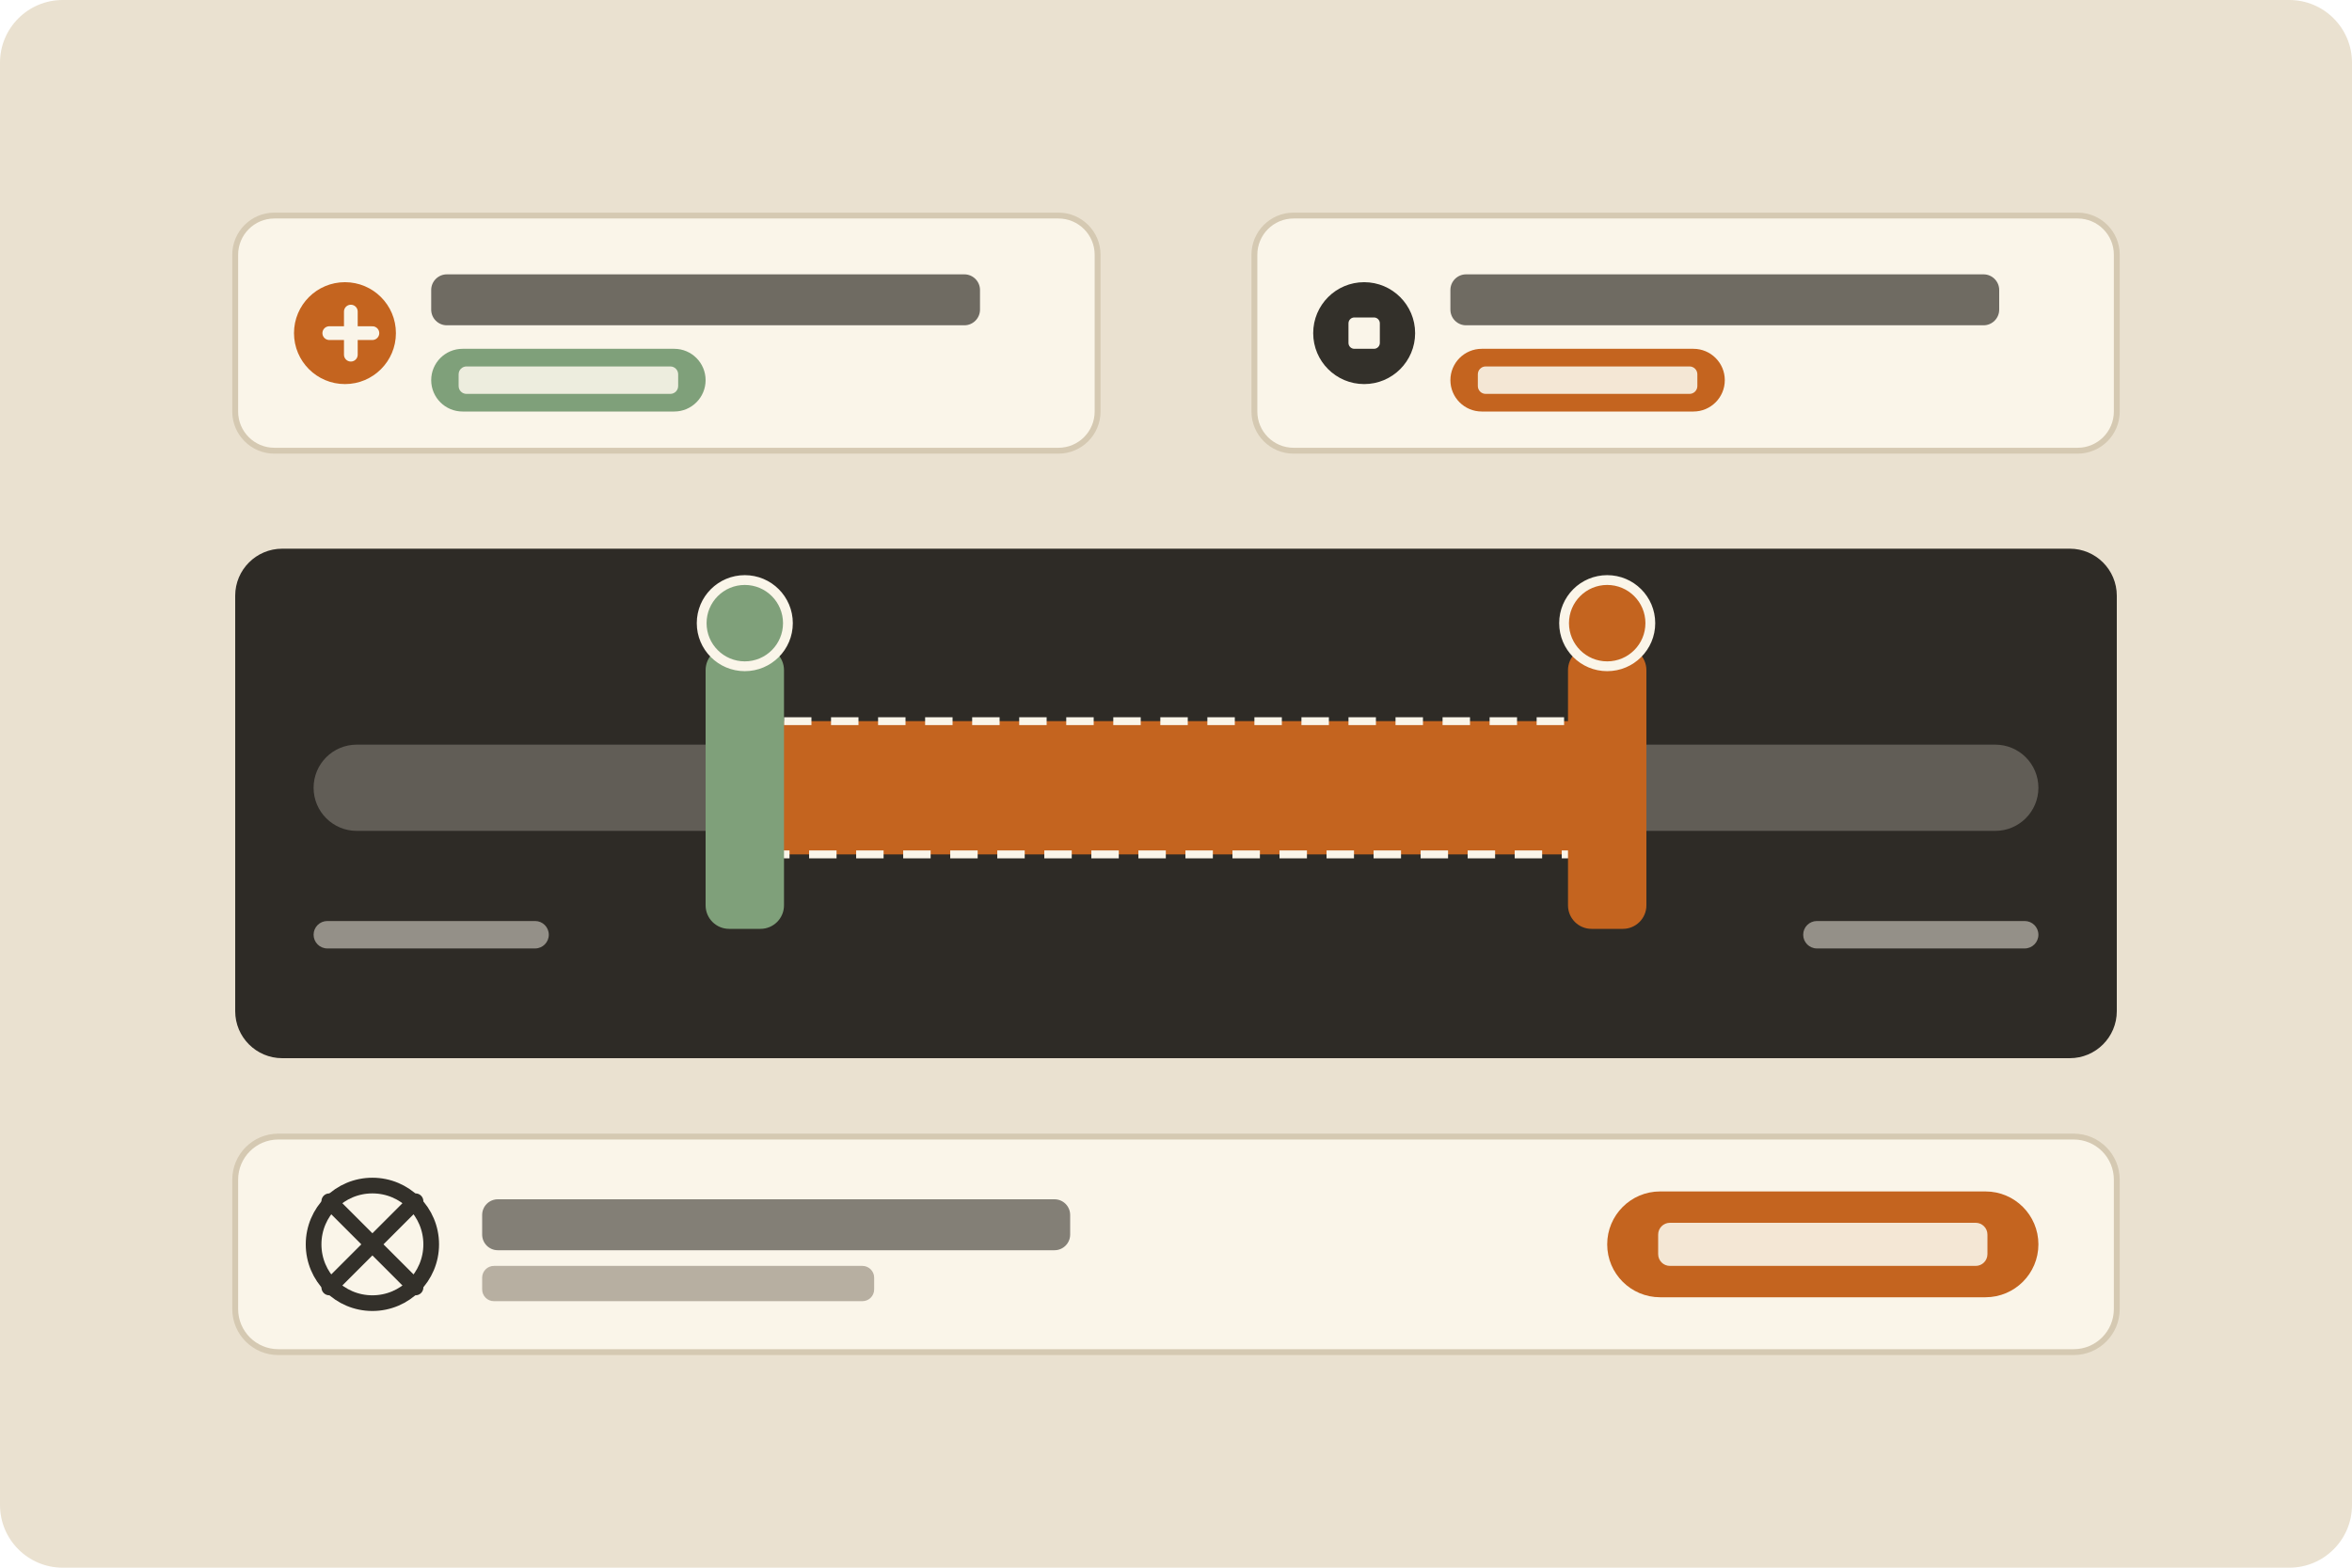
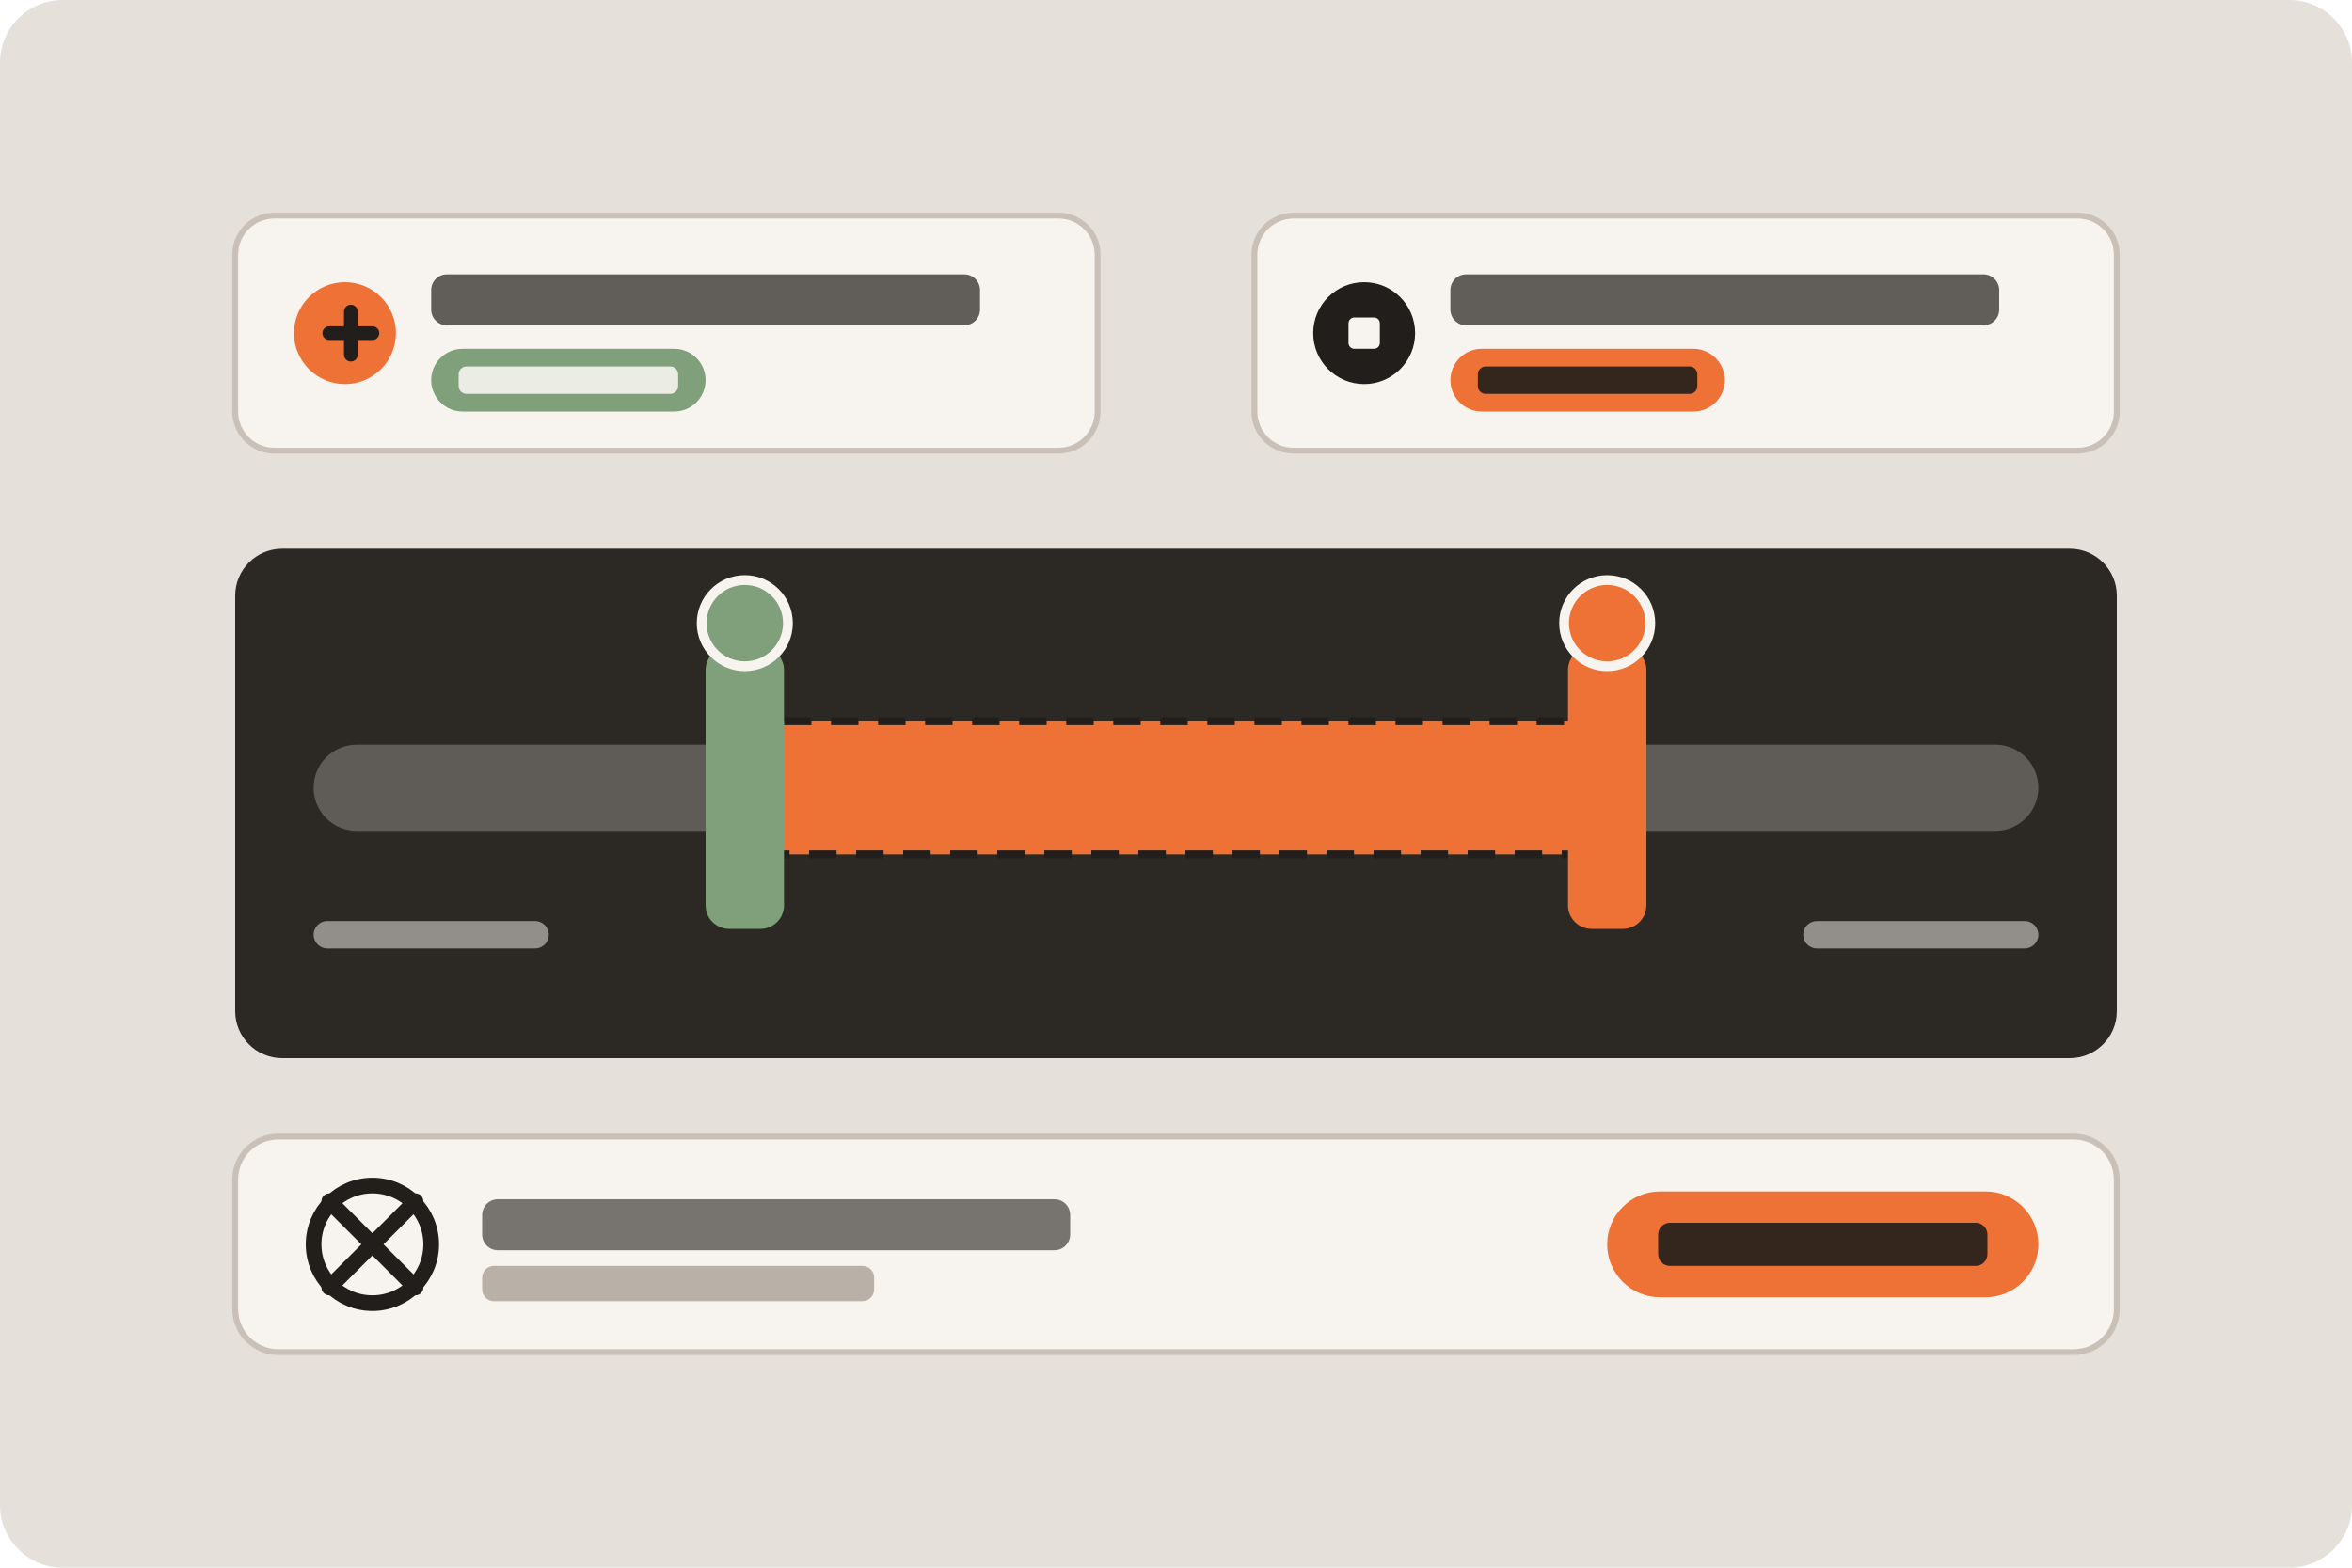
<svg xmlns="http://www.w3.org/2000/svg" width="1200" height="800" viewBox="0 0 1200 800" role="img">
-   <rect width="1200" height="800" rx="32" fill="#EAE1D0" />
-   <rect x="120" y="110" width="440" height="120" rx="20" fill="#FAF5E9" stroke="#D5C9B2" stroke-width="3" />
-   <circle cx="176" cy="170" r="26" fill="#C4641F" />
-   <path d="M168 170 L 190 170 M179 159 L 179 181" stroke="#FAF5E9" stroke-width="7" stroke-linecap="round" />
-   <rect x="220" y="140" width="280" height="26" rx="8" fill="#33302A" opacity="0.7" />
+   <rect width="1200" height="800" rx="32" fill="#E5E0D9" />
+   <rect x="120" y="110" width="440" height="120" rx="20" fill="#F7F4EF" stroke="#C9C1B7" stroke-width="3" />
+   <circle cx="176" cy="170" r="26" fill="#EE7135" />
+   <path d="M168 170 L 190 170 M179 159 L 179 181" stroke="#211E1B" stroke-width="7" stroke-linecap="round" />
+   <rect x="220" y="140" width="280" height="26" rx="8" fill="#211E1B" opacity="0.7" />
  <rect x="220" y="178" width="140" height="32" rx="16" fill="#7FA07A" />
-   <rect x="234" y="187" width="112" height="14" rx="4" fill="#FAF5E9" opacity="0.9" />
-   <rect x="640" y="110" width="440" height="120" rx="20" fill="#FAF5E9" stroke="#D5C9B2" stroke-width="3" />
-   <circle cx="696" cy="170" r="26" fill="#33302A" />
-   <rect x="688" y="162" width="16" height="16" rx="3" fill="#FAF5E9" />
-   <rect x="740" y="140" width="280" height="26" rx="8" fill="#33302A" opacity="0.7" />
-   <rect x="740" y="178" width="140" height="32" rx="16" fill="#C4641F" />
-   <rect x="754" y="187" width="112" height="14" rx="4" fill="#FAF5E9" opacity="0.9" />
-   <rect x="120" y="280" width="960" height="260" rx="24" fill="#2E2B26" />
-   <rect x="160" y="380" width="880" height="44" rx="22" fill="#FAF5E9" opacity="0.25" />
-   <rect x="380" y="368" width="440" height="68" rx="20" fill="#C4641F" />
-   <rect x="380" y="368" width="440" height="68" rx="20" fill="none" stroke="#FAF5E9" stroke-width="4" stroke-dasharray="14 10" />
+   <rect x="234" y="187" width="112" height="14" rx="4" fill="#F7F4EF" opacity="0.9" />
+   <rect x="640" y="110" width="440" height="120" rx="20" fill="#F7F4EF" stroke="#C9C1B7" stroke-width="3" />
+   <circle cx="696" cy="170" r="26" fill="#211E1B" />
+   <rect x="688" y="162" width="16" height="16" rx="3" fill="#F7F4EF" />
+   <rect x="740" y="140" width="280" height="26" rx="8" fill="#211E1B" opacity="0.7" />
+   <rect x="740" y="178" width="140" height="32" rx="16" fill="#EE7135" />
+   <rect x="754" y="187" width="112" height="14" rx="4" fill="#211E1B" opacity="0.9" />
+   <rect x="120" y="280" width="960" height="260" rx="24" fill="#2C2824" />
+   <rect x="160" y="380" width="880" height="44" rx="22" fill="#F7F4EF" opacity="0.25" />
+   <rect x="380" y="368" width="440" height="68" rx="20" fill="#EE7135" />
+   <rect x="380" y="368" width="440" height="68" rx="20" fill="none" stroke="#211E1B" stroke-width="4" stroke-dasharray="14 10" />
  <rect x="360" y="330" width="40" height="144" rx="12" fill="#7FA07A" />
-   <circle cx="380" cy="318" r="22" fill="#7FA07A" stroke="#FAF5E9" stroke-width="5" />
-   <rect x="800" y="330" width="40" height="144" rx="12" fill="#C4641F" />
-   <circle cx="820" cy="318" r="22" fill="#C4641F" stroke="#FAF5E9" stroke-width="5" />
-   <rect x="160" y="470" width="120" height="14" rx="7" fill="#FAF5E9" opacity="0.5" />
-   <rect x="920" y="470" width="120" height="14" rx="7" fill="#FAF5E9" opacity="0.5" />
-   <rect x="120" y="580" width="960" height="110" rx="22" fill="#FAF5E9" stroke="#D5C9B2" stroke-width="3" />
-   <circle cx="190" cy="635" r="30" fill="none" stroke="#33302A" stroke-width="8" />
-   <path d="M168 613 L 212 657 M212 613 L 168 657" stroke="#33302A" stroke-width="8" stroke-linecap="round" />
-   <rect x="246" y="612" width="300" height="26" rx="8" fill="#33302A" opacity="0.6" />
-   <rect x="246" y="646" width="200" height="18" rx="6" fill="#8B8071" opacity="0.6" />
-   <rect x="820" y="608" width="220" height="54" rx="27" fill="#C4641F" />
-   <rect x="846" y="624" width="168" height="22" rx="6" fill="#FAF5E9" opacity="0.9" />
+   <circle cx="380" cy="318" r="22" fill="#7FA07A" stroke="#F7F4EF" stroke-width="5" />
+   <rect x="800" y="330" width="40" height="144" rx="12" fill="#EE7135" />
+   <circle cx="820" cy="318" r="22" fill="#EE7135" stroke="#F7F4EF" stroke-width="5" />
+   <rect x="160" y="470" width="120" height="14" rx="7" fill="#F7F4EF" opacity="0.5" />
+   <rect x="920" y="470" width="120" height="14" rx="7" fill="#F7F4EF" opacity="0.5" />
+   <rect x="120" y="580" width="960" height="110" rx="22" fill="#F7F4EF" stroke="#C9C1B7" stroke-width="3" />
+   <circle cx="190" cy="635" r="30" fill="none" stroke="#211E1B" stroke-width="8" />
+   <path d="M168 613 L 212 657 M212 613 L 168 657" stroke="#211E1B" stroke-width="8" stroke-linecap="round" />
+   <rect x="246" y="612" width="300" height="26" rx="8" fill="#211E1B" opacity="0.6" />
+   <rect x="246" y="646" width="200" height="18" rx="6" fill="#8F8377" opacity="0.6" />
+   <rect x="820" y="608" width="220" height="54" rx="27" fill="#EE7135" />
+   <rect x="846" y="624" width="168" height="22" rx="6" fill="#211E1B" opacity="0.9" />
</svg>
